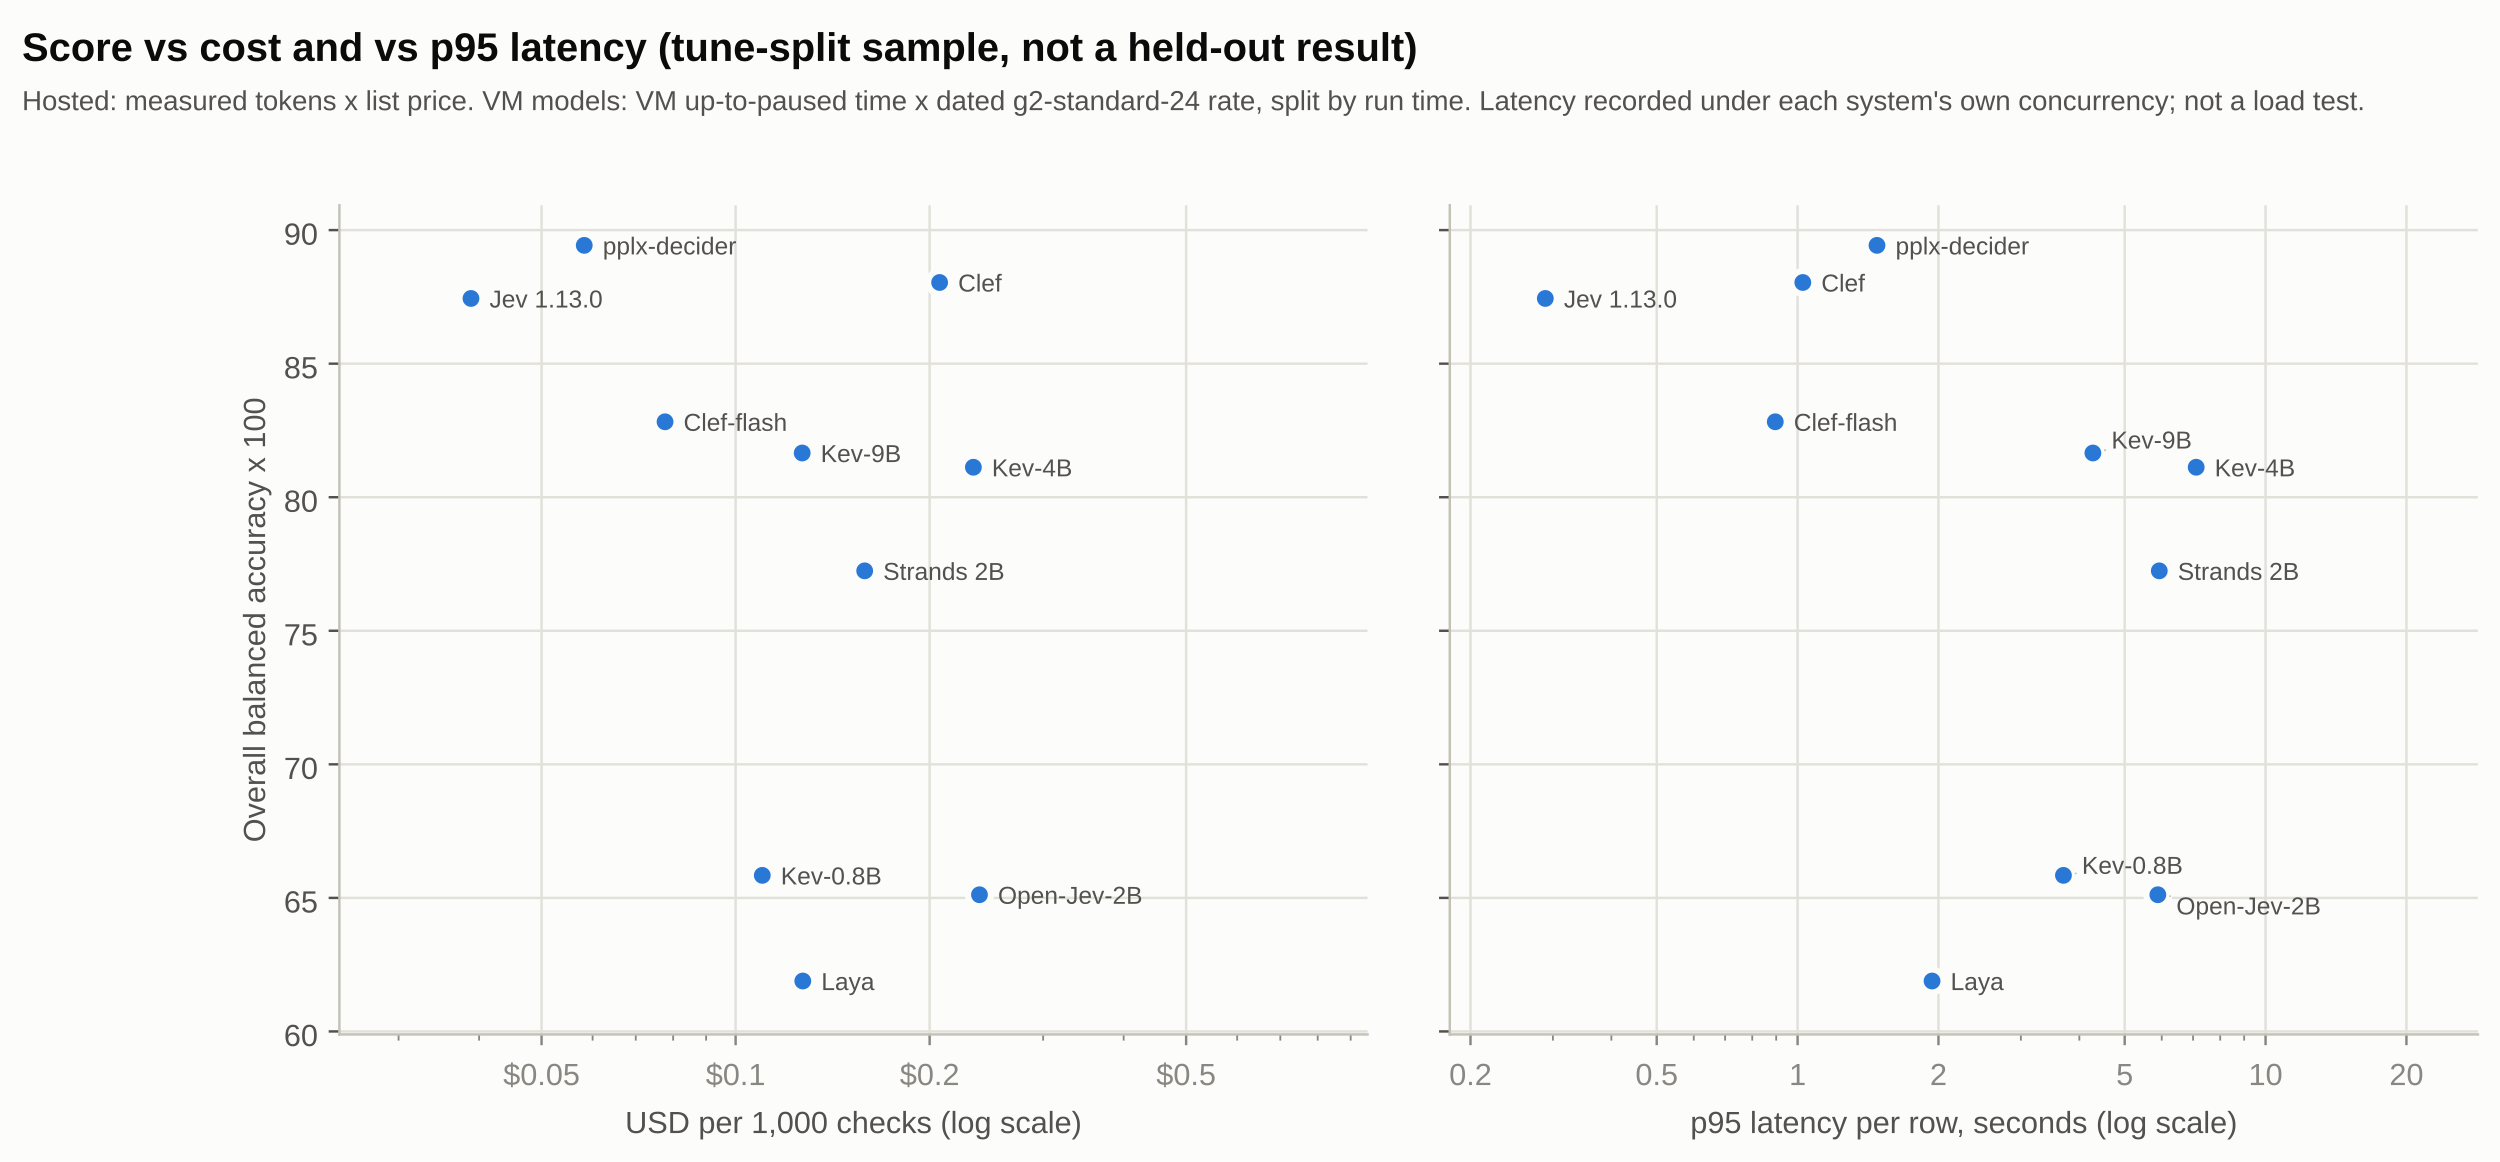
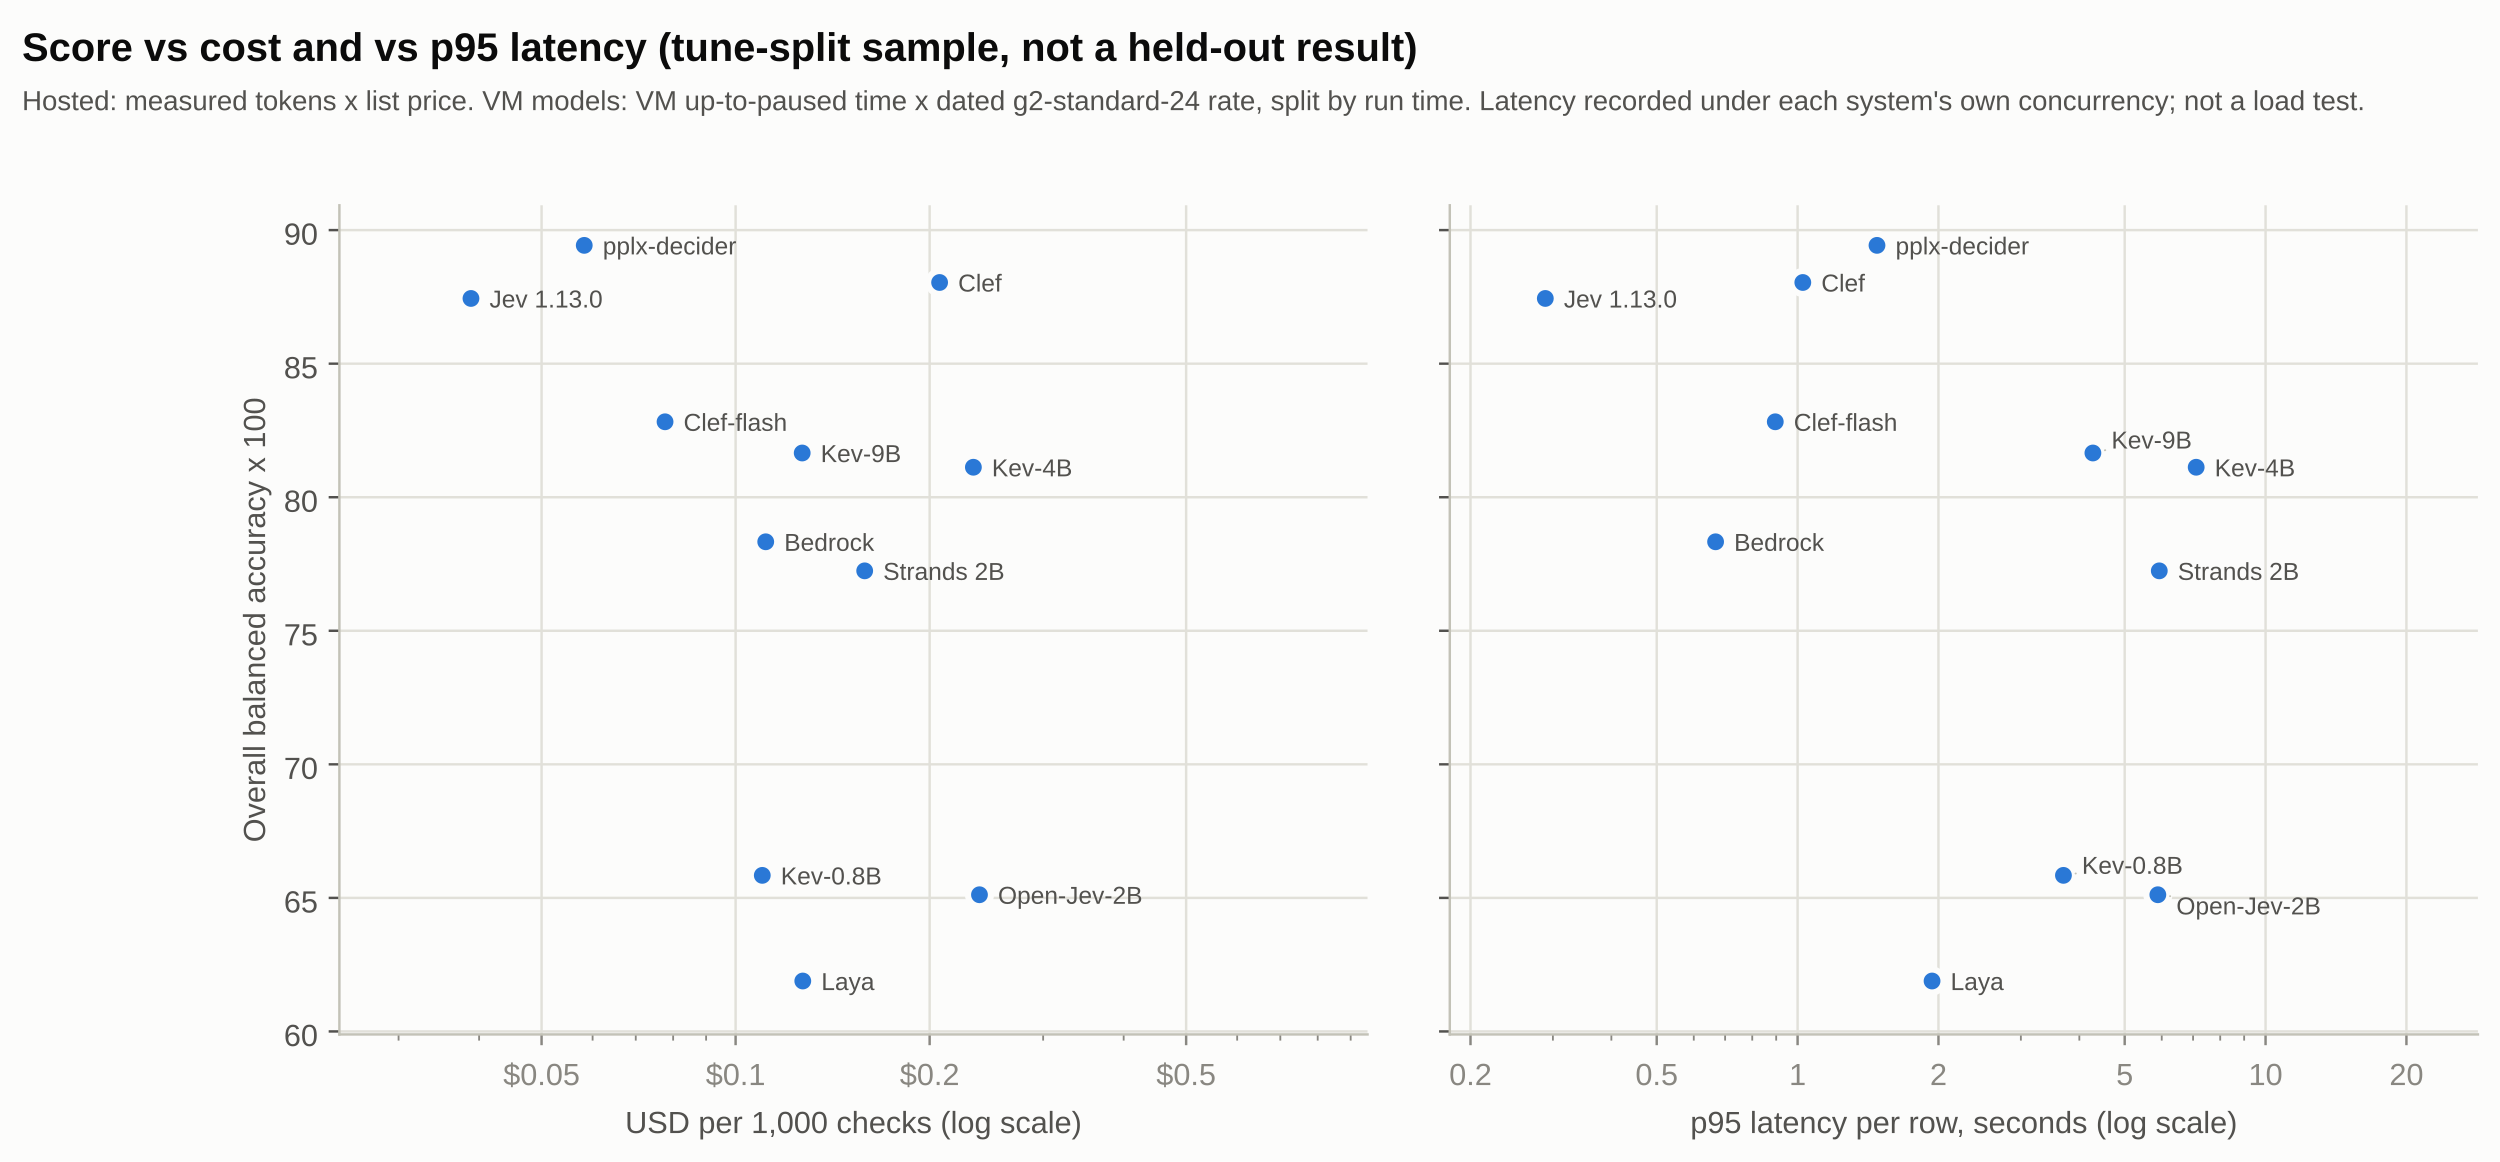
<svg xmlns="http://www.w3.org/2000/svg" xmlns:xlink="http://www.w3.org/1999/xlink" width="815.4pt" height="378.892pt" viewBox="0 0 815.4 378.892" version="1.1">
  <defs>
    <style type="text/css">*{stroke-linejoin: round; stroke-linecap: butt}</style>
  </defs>
  <g id="figure_1">
    <g id="patch_1">
      <path d="M 0 378.892  L 815.4 378.892  L 815.4 0  L 0 0  z " style="fill: #fcfcfb" />
    </g>
    <g id="axes_1">
      <g id="patch_2">
        <path d="M 110.7 337.392  L 446.037 337.392  L 446.037 66.96  L 110.7 66.96  z " style="fill: #fcfcfb" />
      </g>
      <g id="matplotlib.axis_1">
        <g id="xtick_1">
          <g id="line2d_1">
-             <path d="M 176.638 337.392  L 176.638 66.96  " clip-path="url(#pa8dd7bccb1)" style="fill: none; stroke: #e1e0d9; stroke-width: 0.8; stroke-linecap: square" />
+             <path d="M 176.638 337.392  L 176.638 66.96  " clip-path="url(#pff61b91add)" style="fill: none; stroke: #e1e0d9; stroke-width: 0.8; stroke-linecap: square" />
          </g>
          <g id="line2d_2">
            <defs>
-               <path id="mb952bebf59" d="M 0 0  L 0 3.5  " style="stroke: #898781; stroke-width: 0.8" />
+               <path id="m2125718144" d="M 0 0  L 0 3.5  " style="stroke: #898781; stroke-width: 0.8" />
            </defs>
            <g>
-               <use xlink:href="#mb952bebf59" x="176.638" y="337.392" style="fill: #898781; stroke: #898781; stroke-width: 0.8" />
+               <use xlink:href="#m2125718144" x="176.638" y="337.392" style="fill: #898781; stroke: #898781; stroke-width: 0.8" />
            </g>
          </g>
          <g id="text_1">
            <text style="font-size: 10px; font-family: 'Helvetica Neue', 'Arial', 'DejaVu Sans'; text-anchor: middle; fill: #898781" x="176.638" y="353.912" transform="rotate(-0 176.638 353.912)">$0.05</text>
          </g>
        </g>
        <g id="xtick_2">
          <g id="line2d_3">
-             <path d="M 239.924 337.392  L 239.924 66.96  " clip-path="url(#pa8dd7bccb1)" style="fill: none; stroke: #e1e0d9; stroke-width: 0.8; stroke-linecap: square" />
+             <path d="M 239.924 337.392  L 239.924 66.96  " clip-path="url(#pff61b91add)" style="fill: none; stroke: #e1e0d9; stroke-width: 0.8; stroke-linecap: square" />
          </g>
          <g id="line2d_4">
            <g>
-               <use xlink:href="#mb952bebf59" x="239.924" y="337.392" style="fill: #898781; stroke: #898781; stroke-width: 0.8" />
+               <use xlink:href="#m2125718144" x="239.924" y="337.392" style="fill: #898781; stroke: #898781; stroke-width: 0.8" />
            </g>
          </g>
          <g id="text_2">
            <text style="font-size: 10px; font-family: 'Helvetica Neue', 'Arial', 'DejaVu Sans'; text-anchor: middle; fill: #898781" x="239.924" y="353.912" transform="rotate(-0 239.9239 353.912)">$0.1</text>
          </g>
        </g>
        <g id="xtick_3">
          <g id="line2d_5">
-             <path d="M 303.21 337.392  L 303.21 66.96  " clip-path="url(#pa8dd7bccb1)" style="fill: none; stroke: #e1e0d9; stroke-width: 0.8; stroke-linecap: square" />
+             <path d="M 303.21 337.392  L 303.21 66.96  " clip-path="url(#pff61b91add)" style="fill: none; stroke: #e1e0d9; stroke-width: 0.8; stroke-linecap: square" />
          </g>
          <g id="line2d_6">
            <g>
-               <use xlink:href="#mb952bebf59" x="303.21" y="337.392" style="fill: #898781; stroke: #898781; stroke-width: 0.8" />
+               <use xlink:href="#m2125718144" x="303.21" y="337.392" style="fill: #898781; stroke: #898781; stroke-width: 0.8" />
            </g>
          </g>
          <g id="text_3">
            <text style="font-size: 10px; font-family: 'Helvetica Neue', 'Arial', 'DejaVu Sans'; text-anchor: middle; fill: #898781" x="303.21" y="353.912" transform="rotate(-0 303.2099 353.912)">$0.2</text>
          </g>
        </g>
        <g id="xtick_4">
          <g id="line2d_7">
-             <path d="M 386.869 337.392  L 386.869 66.96  " clip-path="url(#pa8dd7bccb1)" style="fill: none; stroke: #e1e0d9; stroke-width: 0.8; stroke-linecap: square" />
+             <path d="M 386.869 337.392  L 386.869 66.96  " clip-path="url(#pff61b91add)" style="fill: none; stroke: #e1e0d9; stroke-width: 0.8; stroke-linecap: square" />
          </g>
          <g id="line2d_8">
            <g>
-               <use xlink:href="#mb952bebf59" x="386.869" y="337.392" style="fill: #898781; stroke: #898781; stroke-width: 0.8" />
+               <use xlink:href="#m2125718144" x="386.869" y="337.392" style="fill: #898781; stroke: #898781; stroke-width: 0.8" />
            </g>
          </g>
          <g id="text_4">
            <text style="font-size: 10px; font-family: 'Helvetica Neue', 'Arial', 'DejaVu Sans'; text-anchor: middle; fill: #898781" x="386.869" y="353.912" transform="rotate(-0 386.8695 353.912)">$0.5</text>
          </g>
        </g>
        <g id="xtick_5">
          <g id="line2d_9">
            <defs>
-               <path id="m53d96f458d" d="M 0 0  L 0 2  " style="stroke: #898781; stroke-width: 0.6" />
+               <path id="m2afabb8e0a" d="M 0 0  L 0 2  " style="stroke: #898781; stroke-width: 0.6" />
            </defs>
            <g>
-               <use xlink:href="#m53d96f458d" x="129.998" y="337.392" style="fill: #898781; stroke: #898781; stroke-width: 0.6" />
+               <use xlink:href="#m2afabb8e0a" x="129.998" y="337.392" style="fill: #898781; stroke: #898781; stroke-width: 0.6" />
            </g>
          </g>
        </g>
        <g id="xtick_6">
          <g id="line2d_10">
            <g>
-               <use xlink:href="#m53d96f458d" x="156.264" y="337.392" style="fill: #898781; stroke: #898781; stroke-width: 0.6" />
+               <use xlink:href="#m2afabb8e0a" x="156.264" y="337.392" style="fill: #898781; stroke: #898781; stroke-width: 0.6" />
            </g>
          </g>
        </g>
        <g id="xtick_7">
          <g id="line2d_11">
            <g>
-               <use xlink:href="#m53d96f458d" x="193.284" y="337.392" style="fill: #898781; stroke: #898781; stroke-width: 0.6" />
+               <use xlink:href="#m2afabb8e0a" x="193.284" y="337.392" style="fill: #898781; stroke: #898781; stroke-width: 0.6" />
            </g>
          </g>
        </g>
        <g id="xtick_8">
          <g id="line2d_12">
            <g>
-               <use xlink:href="#m53d96f458d" x="207.359" y="337.392" style="fill: #898781; stroke: #898781; stroke-width: 0.6" />
+               <use xlink:href="#m2afabb8e0a" x="207.359" y="337.392" style="fill: #898781; stroke: #898781; stroke-width: 0.6" />
            </g>
          </g>
        </g>
        <g id="xtick_9">
          <g id="line2d_13">
            <g>
-               <use xlink:href="#m53d96f458d" x="219.55" y="337.392" style="fill: #898781; stroke: #898781; stroke-width: 0.6" />
+               <use xlink:href="#m2afabb8e0a" x="219.55" y="337.392" style="fill: #898781; stroke: #898781; stroke-width: 0.6" />
            </g>
          </g>
        </g>
        <g id="xtick_10">
          <g id="line2d_14">
            <g>
-               <use xlink:href="#m53d96f458d" x="230.304" y="337.392" style="fill: #898781; stroke: #898781; stroke-width: 0.6" />
+               <use xlink:href="#m2afabb8e0a" x="230.304" y="337.392" style="fill: #898781; stroke: #898781; stroke-width: 0.6" />
            </g>
          </g>
        </g>
        <g id="xtick_11">
          <g id="line2d_15">
            <g>
-               <use xlink:href="#m53d96f458d" x="340.23" y="337.392" style="fill: #898781; stroke: #898781; stroke-width: 0.6" />
+               <use xlink:href="#m2afabb8e0a" x="340.23" y="337.392" style="fill: #898781; stroke: #898781; stroke-width: 0.6" />
            </g>
          </g>
        </g>
        <g id="xtick_12">
          <g id="line2d_16">
            <g>
-               <use xlink:href="#m53d96f458d" x="366.496" y="337.392" style="fill: #898781; stroke: #898781; stroke-width: 0.6" />
+               <use xlink:href="#m2afabb8e0a" x="366.496" y="337.392" style="fill: #898781; stroke: #898781; stroke-width: 0.6" />
            </g>
          </g>
        </g>
        <g id="xtick_13">
          <g id="line2d_17">
            <g>
-               <use xlink:href="#m53d96f458d" x="403.516" y="337.392" style="fill: #898781; stroke: #898781; stroke-width: 0.6" />
+               <use xlink:href="#m2afabb8e0a" x="403.516" y="337.392" style="fill: #898781; stroke: #898781; stroke-width: 0.6" />
            </g>
          </g>
        </g>
        <g id="xtick_14">
          <g id="line2d_18">
            <g>
-               <use xlink:href="#m53d96f458d" x="417.59" y="337.392" style="fill: #898781; stroke: #898781; stroke-width: 0.6" />
+               <use xlink:href="#m2afabb8e0a" x="417.59" y="337.392" style="fill: #898781; stroke: #898781; stroke-width: 0.6" />
            </g>
          </g>
        </g>
        <g id="xtick_15">
          <g id="line2d_19">
            <g>
-               <use xlink:href="#m53d96f458d" x="429.782" y="337.392" style="fill: #898781; stroke: #898781; stroke-width: 0.6" />
+               <use xlink:href="#m2afabb8e0a" x="429.782" y="337.392" style="fill: #898781; stroke: #898781; stroke-width: 0.6" />
            </g>
          </g>
        </g>
        <g id="xtick_16">
          <g id="line2d_20">
            <g>
-               <use xlink:href="#m53d96f458d" x="440.536" y="337.392" style="fill: #898781; stroke: #898781; stroke-width: 0.6" />
+               <use xlink:href="#m2afabb8e0a" x="440.536" y="337.392" style="fill: #898781; stroke: #898781; stroke-width: 0.6" />
            </g>
          </g>
        </g>
        <g id="text_5">
          <text style="font-size: 10px; font-family: 'Helvetica Neue', 'Arial', 'DejaVu Sans'; text-anchor: middle; fill: #52514e" x="278.368" y="369.562" transform="rotate(-0 278.3683 369.562)">USD per 1,000 checks (log scale)</text>
        </g>
      </g>
      <g id="matplotlib.axis_2">
        <g id="ytick_1">
          <g id="line2d_21">
-             <path d="M 110.7 336.42  L 446.037 336.42  " clip-path="url(#pa8dd7bccb1)" style="fill: none; stroke: #e1e0d9; stroke-width: 0.8; stroke-linecap: square" />
+             <path d="M 110.7 336.42  L 446.037 336.42  " clip-path="url(#pff61b91add)" style="fill: none; stroke: #e1e0d9; stroke-width: 0.8; stroke-linecap: square" />
          </g>
          <g id="line2d_22">
            <defs>
-               <path id="m1f1cc20445" d="M 0 0  L -3.5 0  " style="stroke: #52514e; stroke-width: 0.8" />
+               <path id="m1fb1bc529d" d="M 0 0  L -3.5 0  " style="stroke: #52514e; stroke-width: 0.8" />
            </defs>
            <g>
-               <use xlink:href="#m1f1cc20445" x="110.7" y="336.42" style="fill: #52514e; stroke: #52514e; stroke-width: 0.8" />
+               <use xlink:href="#m1fb1bc529d" x="110.7" y="336.42" style="fill: #52514e; stroke: #52514e; stroke-width: 0.8" />
            </g>
          </g>
          <g id="text_6">
            <text style="font-size: 10px; font-family: 'Helvetica Neue', 'Arial', 'DejaVu Sans'; text-anchor: end; fill: #52514e" x="103.7" y="341.18" transform="rotate(-0 103.7 341.1799)">60</text>
          </g>
        </g>
        <g id="ytick_2">
          <g id="line2d_23">
-             <path d="M 110.7 292.858  L 446.037 292.858  " clip-path="url(#pa8dd7bccb1)" style="fill: none; stroke: #e1e0d9; stroke-width: 0.8; stroke-linecap: square" />
+             <path d="M 110.7 292.858  L 446.037 292.858  " clip-path="url(#pff61b91add)" style="fill: none; stroke: #e1e0d9; stroke-width: 0.8; stroke-linecap: square" />
          </g>
          <g id="line2d_24">
            <g>
-               <use xlink:href="#m1f1cc20445" x="110.7" y="292.858" style="fill: #52514e; stroke: #52514e; stroke-width: 0.8" />
+               <use xlink:href="#m1fb1bc529d" x="110.7" y="292.858" style="fill: #52514e; stroke: #52514e; stroke-width: 0.8" />
            </g>
          </g>
          <g id="text_7">
            <text style="font-size: 10px; font-family: 'Helvetica Neue', 'Arial', 'DejaVu Sans'; text-anchor: end; fill: #52514e" x="103.7" y="297.618" transform="rotate(-0 103.7 297.6183)">65</text>
          </g>
        </g>
        <g id="ytick_3">
          <g id="line2d_25">
-             <path d="M 110.7 249.297  L 446.037 249.297  " clip-path="url(#pa8dd7bccb1)" style="fill: none; stroke: #e1e0d9; stroke-width: 0.8; stroke-linecap: square" />
+             <path d="M 110.7 249.297  L 446.037 249.297  " clip-path="url(#pff61b91add)" style="fill: none; stroke: #e1e0d9; stroke-width: 0.8; stroke-linecap: square" />
          </g>
          <g id="line2d_26">
            <g>
-               <use xlink:href="#m1f1cc20445" x="110.7" y="249.297" style="fill: #52514e; stroke: #52514e; stroke-width: 0.8" />
+               <use xlink:href="#m1fb1bc529d" x="110.7" y="249.297" style="fill: #52514e; stroke: #52514e; stroke-width: 0.8" />
            </g>
          </g>
          <g id="text_8">
            <text style="font-size: 10px; font-family: 'Helvetica Neue', 'Arial', 'DejaVu Sans'; text-anchor: end; fill: #52514e" x="103.7" y="254.057" transform="rotate(-0 103.7 254.0567)">70</text>
          </g>
        </g>
        <g id="ytick_4">
          <g id="line2d_27">
-             <path d="M 110.7 205.735  L 446.037 205.735  " clip-path="url(#pa8dd7bccb1)" style="fill: none; stroke: #e1e0d9; stroke-width: 0.8; stroke-linecap: square" />
+             <path d="M 110.7 205.735  L 446.037 205.735  " clip-path="url(#pff61b91add)" style="fill: none; stroke: #e1e0d9; stroke-width: 0.8; stroke-linecap: square" />
          </g>
          <g id="line2d_28">
            <g>
-               <use xlink:href="#m1f1cc20445" x="110.7" y="205.735" style="fill: #52514e; stroke: #52514e; stroke-width: 0.8" />
+               <use xlink:href="#m1fb1bc529d" x="110.7" y="205.735" style="fill: #52514e; stroke: #52514e; stroke-width: 0.8" />
            </g>
          </g>
          <g id="text_9">
            <text style="font-size: 10px; font-family: 'Helvetica Neue', 'Arial', 'DejaVu Sans'; text-anchor: end; fill: #52514e" x="103.7" y="210.495" transform="rotate(-0 103.7 210.495)">75</text>
          </g>
        </g>
        <g id="ytick_5">
          <g id="line2d_29">
-             <path d="M 110.7 162.173  L 446.037 162.173  " clip-path="url(#pa8dd7bccb1)" style="fill: none; stroke: #e1e0d9; stroke-width: 0.8; stroke-linecap: square" />
+             <path d="M 110.7 162.173  L 446.037 162.173  " clip-path="url(#pff61b91add)" style="fill: none; stroke: #e1e0d9; stroke-width: 0.8; stroke-linecap: square" />
          </g>
          <g id="line2d_30">
            <g>
-               <use xlink:href="#m1f1cc20445" x="110.7" y="162.173" style="fill: #52514e; stroke: #52514e; stroke-width: 0.8" />
+               <use xlink:href="#m1fb1bc529d" x="110.7" y="162.173" style="fill: #52514e; stroke: #52514e; stroke-width: 0.8" />
            </g>
          </g>
          <g id="text_10">
            <text style="font-size: 10px; font-family: 'Helvetica Neue', 'Arial', 'DejaVu Sans'; text-anchor: end; fill: #52514e" x="103.7" y="166.933" transform="rotate(-0 103.7 166.9334)">80</text>
          </g>
        </g>
        <g id="ytick_6">
          <g id="line2d_31">
-             <path d="M 110.7 118.612  L 446.037 118.612  " clip-path="url(#pa8dd7bccb1)" style="fill: none; stroke: #e1e0d9; stroke-width: 0.8; stroke-linecap: square" />
+             <path d="M 110.7 118.612  L 446.037 118.612  " clip-path="url(#pff61b91add)" style="fill: none; stroke: #e1e0d9; stroke-width: 0.8; stroke-linecap: square" />
          </g>
          <g id="line2d_32">
            <g>
-               <use xlink:href="#m1f1cc20445" x="110.7" y="118.612" style="fill: #52514e; stroke: #52514e; stroke-width: 0.8" />
+               <use xlink:href="#m1fb1bc529d" x="110.7" y="118.612" style="fill: #52514e; stroke: #52514e; stroke-width: 0.8" />
            </g>
          </g>
          <g id="text_11">
            <text style="font-size: 10px; font-family: 'Helvetica Neue', 'Arial', 'DejaVu Sans'; text-anchor: end; fill: #52514e" x="103.7" y="123.372" transform="rotate(-0 103.7 123.3718)">85</text>
          </g>
        </g>
        <g id="ytick_7">
          <g id="line2d_33">
-             <path d="M 110.7 75.05  L 446.037 75.05  " clip-path="url(#pa8dd7bccb1)" style="fill: none; stroke: #e1e0d9; stroke-width: 0.8; stroke-linecap: square" />
+             <path d="M 110.7 75.05  L 446.037 75.05  " clip-path="url(#pff61b91add)" style="fill: none; stroke: #e1e0d9; stroke-width: 0.8; stroke-linecap: square" />
          </g>
          <g id="line2d_34">
            <g>
-               <use xlink:href="#m1f1cc20445" x="110.7" y="75.05" style="fill: #52514e; stroke: #52514e; stroke-width: 0.8" />
+               <use xlink:href="#m1fb1bc529d" x="110.7" y="75.05" style="fill: #52514e; stroke: #52514e; stroke-width: 0.8" />
            </g>
          </g>
          <g id="text_12">
            <text style="font-size: 10px; font-family: 'Helvetica Neue', 'Arial', 'DejaVu Sans'; text-anchor: end; fill: #52514e" x="103.7" y="79.81" transform="rotate(-0 103.7 79.81011)">90</text>
          </g>
        </g>
        <g id="text_13">
          <text style="font-size: 10px; font-family: 'Helvetica Neue', 'Arial', 'DejaVu Sans'; text-anchor: middle; fill: #52514e" x="86.451" y="202.176" transform="rotate(-90 86.45125 202.176)">Overall balanced accuracy x 100</text>
        </g>
      </g>
      <g id="patch_3">
        <path d="M 110.7 337.392  L 110.7 66.96  " style="fill: none; stroke: #c3c2b7; stroke-width: 0.8; stroke-linejoin: miter; stroke-linecap: square" />
      </g>
      <g id="patch_4">
        <path d="M 110.7 337.392  L 446.037 337.392  " style="fill: none; stroke: #c3c2b7; stroke-width: 0.8; stroke-linejoin: miter; stroke-linecap: square" />
      </g>
      <g id="PathCollection_1">
        <defs>
-           <path id="m1d52b68603" d="M 0 3.742  C 0.992 3.742 1.944 3.347 2.646 2.646  C 3.347 1.944 3.742 0.992 3.742 0  C 3.742 -0.992 3.347 -1.944 2.646 -2.646  C 1.944 -3.347 0.992 -3.742 0 -3.742  C -0.992 -3.742 -1.944 -3.347 -2.646 -2.646  C -3.347 -1.944 -3.742 -0.992 -3.742 0  C -3.742 0.992 -3.347 1.944 -2.646 2.646  C -1.944 3.347 -0.992 3.742 0 3.742  z " style="stroke: #fcfcfb; stroke-width: 2" />
+           <path id="ma9b5c3b99e" d="M 0 3.742  C 0.992 3.742 1.944 3.347 2.646 2.646  C 3.347 1.944 3.742 0.992 3.742 0  C 3.742 -0.992 3.347 -1.944 2.646 -2.646  C 1.944 -3.347 0.992 -3.742 0 -3.742  C -0.992 -3.742 -1.944 -3.347 -2.646 -2.646  C -3.347 -1.944 -3.742 -0.992 -3.742 0  C -3.742 0.992 -3.347 1.944 -2.646 2.646  C -1.944 3.347 -0.992 3.742 0 3.742  z " style="stroke: #fcfcfb; stroke-width: 2" />
        </defs>
-         <g clip-path="url(#pa8dd7bccb1)">
-           <use xlink:href="#m1d52b68603" x="190.558" y="80.028" style="fill: #2a78d6; stroke: #fcfcfb; stroke-width: 2" />
-           <use xlink:href="#m1d52b68603" x="306.463" y="92.135" style="fill: #2a78d6; stroke: #fcfcfb; stroke-width: 2" />
-           <use xlink:href="#m1d52b68603" x="153.612" y="97.342" style="fill: #2a78d6; stroke: #fcfcfb; stroke-width: 2" />
-           <use xlink:href="#m1d52b68603" x="216.911" y="137.571" style="fill: #2a78d6; stroke: #fcfcfb; stroke-width: 2" />
-           <use xlink:href="#m1d52b68603" x="261.644" y="147.749" style="fill: #2a78d6; stroke: #fcfcfb; stroke-width: 2" />
-           <use xlink:href="#m1d52b68603" x="317.477" y="152.397" style="fill: #2a78d6; stroke: #fcfcfb; stroke-width: 2" />
-           <use xlink:href="#m1d52b68603" x="282.028" y="186.186" style="fill: #2a78d6; stroke: #fcfcfb; stroke-width: 2" />
-           <use xlink:href="#m1d52b68603" x="248.627" y="285.509" style="fill: #2a78d6; stroke: #fcfcfb; stroke-width: 2" />
-           <use xlink:href="#m1d52b68603" x="319.465" y="291.83" style="fill: #2a78d6; stroke: #fcfcfb; stroke-width: 2" />
-           <use xlink:href="#m1d52b68603" x="261.837" y="319.967" style="fill: #2a78d6; stroke: #fcfcfb; stroke-width: 2" />
+         <g clip-path="url(#pff61b91add)">
+           <use xlink:href="#ma9b5c3b99e" x="190.558" y="80.028" style="fill: #2a78d6; stroke: #fcfcfb; stroke-width: 2" />
+           <use xlink:href="#ma9b5c3b99e" x="306.463" y="92.135" style="fill: #2a78d6; stroke: #fcfcfb; stroke-width: 2" />
+           <use xlink:href="#ma9b5c3b99e" x="153.612" y="97.342" style="fill: #2a78d6; stroke: #fcfcfb; stroke-width: 2" />
+           <use xlink:href="#ma9b5c3b99e" x="216.911" y="137.571" style="fill: #2a78d6; stroke: #fcfcfb; stroke-width: 2" />
+           <use xlink:href="#ma9b5c3b99e" x="261.644" y="147.749" style="fill: #2a78d6; stroke: #fcfcfb; stroke-width: 2" />
+           <use xlink:href="#ma9b5c3b99e" x="317.477" y="152.397" style="fill: #2a78d6; stroke: #fcfcfb; stroke-width: 2" />
+           <use xlink:href="#ma9b5c3b99e" x="249.751" y="176.71" style="fill: #2a78d6; stroke: #fcfcfb; stroke-width: 2" />
+           <use xlink:href="#ma9b5c3b99e" x="282.028" y="186.186" style="fill: #2a78d6; stroke: #fcfcfb; stroke-width: 2" />
+           <use xlink:href="#ma9b5c3b99e" x="248.627" y="285.509" style="fill: #2a78d6; stroke: #fcfcfb; stroke-width: 2" />
+           <use xlink:href="#ma9b5c3b99e" x="319.465" y="291.83" style="fill: #2a78d6; stroke: #fcfcfb; stroke-width: 2" />
+           <use xlink:href="#ma9b5c3b99e" x="261.837" y="319.967" style="fill: #2a78d6; stroke: #fcfcfb; stroke-width: 2" />
        </g>
      </g>
      <g id="text_14">
        <text style="font-size: 8px; font-family: 'Helvetica Neue', 'Arial', 'DejaVu Sans'; text-anchor: start; fill: #52514e" x="196.594" y="82.984" transform="rotate(-0 196.5943 82.98449)">pplx-decider</text>
      </g>
      <g id="text_15">
        <text style="font-size: 8px; font-family: 'Helvetica Neue', 'Arial', 'DejaVu Sans'; text-anchor: start; fill: #52514e" x="312.499" y="95.091" transform="rotate(-0 312.4993 95.09127)">Clef</text>
      </g>
      <g id="text_16">
        <text style="font-size: 8px; font-family: 'Helvetica Neue', 'Arial', 'DejaVu Sans'; text-anchor: start; fill: #52514e" x="159.649" y="100.298" transform="rotate(-0 159.6485 100.2977)">Jev 1.13.0</text>
      </g>
      <g id="text_17">
        <text style="font-size: 8px; font-family: 'Helvetica Neue', 'Arial', 'DejaVu Sans'; text-anchor: start; fill: #52514e" x="222.947" y="140.527" transform="rotate(-0 222.9472 140.527)">Clef-flash</text>
      </g>
      <g id="text_18">
        <text style="font-size: 8px; font-family: 'Helvetica Neue', 'Arial', 'DejaVu Sans'; text-anchor: start; fill: #52514e" x="267.68" y="150.705" transform="rotate(-0 267.68 150.7048)">Kev-9B</text>
      </g>
      <g id="text_19">
        <text style="font-size: 8px; font-family: 'Helvetica Neue', 'Arial', 'DejaVu Sans'; text-anchor: start; fill: #52514e" x="323.513" y="155.353" transform="rotate(-0 323.513 155.3532)">Kev-4B</text>
      </g>
      <g id="text_20">
+         <text style="font-size: 8px; font-family: 'Helvetica Neue', 'Arial', 'DejaVu Sans'; text-anchor: start; fill: #52514e" x="255.787" y="179.666" transform="rotate(-0 255.7875 179.6657)">Bedrock</text>
+       </g>
+       <g id="text_21">
        <text style="font-size: 8px; font-family: 'Helvetica Neue', 'Arial', 'DejaVu Sans'; text-anchor: start; fill: #52514e" x="288.064" y="189.142" transform="rotate(-0 288.0641 189.1423)">Strands 2B</text>
      </g>
-       <g id="text_21">
+       <g id="text_22">
        <text style="font-size: 8px; font-family: 'Helvetica Neue', 'Arial', 'DejaVu Sans'; text-anchor: start; fill: #52514e" x="254.663" y="288.465" transform="rotate(-0 254.6626 288.465)">Kev-0.8B</text>
      </g>
-       <g id="text_22">
+       <g id="text_23">
        <text style="font-size: 8px; font-family: 'Helvetica Neue', 'Arial', 'DejaVu Sans'; text-anchor: start; fill: #52514e" x="325.501" y="294.786" transform="rotate(-0 325.5006 294.7856)">Open-Jev-2B</text>
      </g>
-       <g id="text_23">
+       <g id="text_24">
        <text style="font-size: 8px; font-family: 'Helvetica Neue', 'Arial', 'DejaVu Sans'; text-anchor: start; fill: #52514e" x="267.873" y="322.923" transform="rotate(-0 267.8733 322.9233)">Laya</text>
      </g>
    </g>
    <g id="axes_2">
      <g id="patch_5">
        <path d="M 472.863 337.392  L 808.2 337.392  L 808.2 66.96  L 472.863 66.96  z " style="fill: #fcfcfb" />
      </g>
      <g id="matplotlib.axis_3">
        <g id="xtick_17">
          <g id="line2d_35">
-             <path d="M 479.618 337.392  L 479.618 66.96  " clip-path="url(#p5ab51b55ab)" style="fill: none; stroke: #e1e0d9; stroke-width: 0.8; stroke-linecap: square" />
+             <path d="M 479.618 337.392  L 479.618 66.96  " clip-path="url(#p32f51d5179)" style="fill: none; stroke: #e1e0d9; stroke-width: 0.8; stroke-linecap: square" />
          </g>
          <g id="line2d_36">
            <g>
-               <use xlink:href="#mb952bebf59" x="479.618" y="337.392" style="fill: #898781; stroke: #898781; stroke-width: 0.8" />
-             </g>
-           </g>
-           <g id="text_24">
+               <use xlink:href="#m2125718144" x="479.618" y="337.392" style="fill: #898781; stroke: #898781; stroke-width: 0.8" />
+             </g>
+           </g>
+           <g id="text_25">
            <text style="font-size: 10px; font-family: 'Helvetica Neue', 'Arial', 'DejaVu Sans'; text-anchor: middle; fill: #898781" x="479.618" y="353.912" transform="rotate(-0 479.6177 353.912)">0.2</text>
          </g>
        </g>
        <g id="xtick_18">
          <g id="line2d_37">
-             <path d="M 540.356 337.392  L 540.356 66.96  " clip-path="url(#p5ab51b55ab)" style="fill: none; stroke: #e1e0d9; stroke-width: 0.8; stroke-linecap: square" />
+             <path d="M 540.356 337.392  L 540.356 66.96  " clip-path="url(#p32f51d5179)" style="fill: none; stroke: #e1e0d9; stroke-width: 0.8; stroke-linecap: square" />
          </g>
          <g id="line2d_38">
            <g>
-               <use xlink:href="#mb952bebf59" x="540.356" y="337.392" style="fill: #898781; stroke: #898781; stroke-width: 0.8" />
-             </g>
-           </g>
-           <g id="text_25">
+               <use xlink:href="#m2125718144" x="540.356" y="337.392" style="fill: #898781; stroke: #898781; stroke-width: 0.8" />
+             </g>
+           </g>
+           <g id="text_26">
            <text style="font-size: 10px; font-family: 'Helvetica Neue', 'Arial', 'DejaVu Sans'; text-anchor: middle; fill: #898781" x="540.356" y="353.912" transform="rotate(-0 540.356 353.912)">0.5</text>
          </g>
        </g>
        <g id="xtick_19">
          <g id="line2d_39">
-             <path d="M 586.303 337.392  L 586.303 66.96  " clip-path="url(#p5ab51b55ab)" style="fill: none; stroke: #e1e0d9; stroke-width: 0.8; stroke-linecap: square" />
+             <path d="M 586.303 337.392  L 586.303 66.96  " clip-path="url(#p32f51d5179)" style="fill: none; stroke: #e1e0d9; stroke-width: 0.8; stroke-linecap: square" />
          </g>
          <g id="line2d_40">
            <g>
-               <use xlink:href="#mb952bebf59" x="586.303" y="337.392" style="fill: #898781; stroke: #898781; stroke-width: 0.8" />
-             </g>
-           </g>
-           <g id="text_26">
+               <use xlink:href="#m2125718144" x="586.303" y="337.392" style="fill: #898781; stroke: #898781; stroke-width: 0.8" />
+             </g>
+           </g>
+           <g id="text_27">
            <text style="font-size: 10px; font-family: 'Helvetica Neue', 'Arial', 'DejaVu Sans'; text-anchor: middle; fill: #898781" x="586.303" y="353.912" transform="rotate(-0 586.3028 353.912)">1</text>
          </g>
        </g>
        <g id="xtick_20">
          <g id="line2d_41">
-             <path d="M 632.25 337.392  L 632.25 66.96  " clip-path="url(#p5ab51b55ab)" style="fill: none; stroke: #e1e0d9; stroke-width: 0.8; stroke-linecap: square" />
+             <path d="M 632.25 337.392  L 632.25 66.96  " clip-path="url(#p32f51d5179)" style="fill: none; stroke: #e1e0d9; stroke-width: 0.8; stroke-linecap: square" />
          </g>
          <g id="line2d_42">
            <g>
-               <use xlink:href="#mb952bebf59" x="632.25" y="337.392" style="fill: #898781; stroke: #898781; stroke-width: 0.8" />
-             </g>
-           </g>
-           <g id="text_27">
+               <use xlink:href="#m2125718144" x="632.25" y="337.392" style="fill: #898781; stroke: #898781; stroke-width: 0.8" />
+             </g>
+           </g>
+           <g id="text_28">
            <text style="font-size: 10px; font-family: 'Helvetica Neue', 'Arial', 'DejaVu Sans'; text-anchor: middle; fill: #898781" x="632.25" y="353.912" transform="rotate(-0 632.2495 353.912)">2</text>
          </g>
        </g>
        <g id="xtick_21">
          <g id="line2d_43">
-             <path d="M 692.988 337.392  L 692.988 66.96  " clip-path="url(#p5ab51b55ab)" style="fill: none; stroke: #e1e0d9; stroke-width: 0.8; stroke-linecap: square" />
+             <path d="M 692.988 337.392  L 692.988 66.96  " clip-path="url(#p32f51d5179)" style="fill: none; stroke: #e1e0d9; stroke-width: 0.8; stroke-linecap: square" />
          </g>
          <g id="line2d_44">
            <g>
-               <use xlink:href="#mb952bebf59" x="692.988" y="337.392" style="fill: #898781; stroke: #898781; stroke-width: 0.8" />
-             </g>
-           </g>
-           <g id="text_28">
+               <use xlink:href="#m2125718144" x="692.988" y="337.392" style="fill: #898781; stroke: #898781; stroke-width: 0.8" />
+             </g>
+           </g>
+           <g id="text_29">
            <text style="font-size: 10px; font-family: 'Helvetica Neue', 'Arial', 'DejaVu Sans'; text-anchor: middle; fill: #898781" x="692.988" y="353.912" transform="rotate(-0 692.9878 353.912)">5</text>
          </g>
        </g>
        <g id="xtick_22">
          <g id="line2d_45">
-             <path d="M 738.935 337.392  L 738.935 66.96  " clip-path="url(#p5ab51b55ab)" style="fill: none; stroke: #e1e0d9; stroke-width: 0.8; stroke-linecap: square" />
+             <path d="M 738.935 337.392  L 738.935 66.96  " clip-path="url(#p32f51d5179)" style="fill: none; stroke: #e1e0d9; stroke-width: 0.8; stroke-linecap: square" />
          </g>
          <g id="line2d_46">
            <g>
-               <use xlink:href="#mb952bebf59" x="738.935" y="337.392" style="fill: #898781; stroke: #898781; stroke-width: 0.8" />
-             </g>
-           </g>
-           <g id="text_29">
+               <use xlink:href="#m2125718144" x="738.935" y="337.392" style="fill: #898781; stroke: #898781; stroke-width: 0.8" />
+             </g>
+           </g>
+           <g id="text_30">
            <text style="font-size: 10px; font-family: 'Helvetica Neue', 'Arial', 'DejaVu Sans'; text-anchor: middle; fill: #898781" x="738.935" y="353.912" transform="rotate(-0 738.9346 353.912)">10</text>
          </g>
        </g>
        <g id="xtick_23">
          <g id="line2d_47">
-             <path d="M 784.881 337.392  L 784.881 66.96  " clip-path="url(#p5ab51b55ab)" style="fill: none; stroke: #e1e0d9; stroke-width: 0.8; stroke-linecap: square" />
+             <path d="M 784.881 337.392  L 784.881 66.96  " clip-path="url(#p32f51d5179)" style="fill: none; stroke: #e1e0d9; stroke-width: 0.8; stroke-linecap: square" />
          </g>
          <g id="line2d_48">
            <g>
-               <use xlink:href="#mb952bebf59" x="784.881" y="337.392" style="fill: #898781; stroke: #898781; stroke-width: 0.8" />
-             </g>
-           </g>
-           <g id="text_30">
+               <use xlink:href="#m2125718144" x="784.881" y="337.392" style="fill: #898781; stroke: #898781; stroke-width: 0.8" />
+             </g>
+           </g>
+           <g id="text_31">
            <text style="font-size: 10px; font-family: 'Helvetica Neue', 'Arial', 'DejaVu Sans'; text-anchor: middle; fill: #898781" x="784.881" y="353.912" transform="rotate(-0 784.8813 353.912)">20</text>
          </g>
        </g>
        <g id="xtick_24">
          <g id="line2d_49">
            <g>
-               <use xlink:href="#m53d96f458d" x="506.495" y="337.392" style="fill: #898781; stroke: #898781; stroke-width: 0.6" />
+               <use xlink:href="#m2afabb8e0a" x="506.495" y="337.392" style="fill: #898781; stroke: #898781; stroke-width: 0.6" />
            </g>
          </g>
        </g>
        <g id="xtick_25">
          <g id="line2d_50">
            <g>
-               <use xlink:href="#m53d96f458d" x="525.564" y="337.392" style="fill: #898781; stroke: #898781; stroke-width: 0.6" />
+               <use xlink:href="#m2afabb8e0a" x="525.564" y="337.392" style="fill: #898781; stroke: #898781; stroke-width: 0.6" />
            </g>
          </g>
        </g>
        <g id="xtick_26">
          <g id="line2d_51">
            <g>
-               <use xlink:href="#m53d96f458d" x="552.442" y="337.392" style="fill: #898781; stroke: #898781; stroke-width: 0.6" />
+               <use xlink:href="#m2afabb8e0a" x="552.442" y="337.392" style="fill: #898781; stroke: #898781; stroke-width: 0.6" />
            </g>
          </g>
        </g>
        <g id="xtick_27">
          <g id="line2d_52">
            <g>
-               <use xlink:href="#m53d96f458d" x="562.66" y="337.392" style="fill: #898781; stroke: #898781; stroke-width: 0.6" />
+               <use xlink:href="#m2afabb8e0a" x="562.66" y="337.392" style="fill: #898781; stroke: #898781; stroke-width: 0.6" />
            </g>
          </g>
        </g>
        <g id="xtick_28">
          <g id="line2d_53">
            <g>
-               <use xlink:href="#m53d96f458d" x="571.511" y="337.392" style="fill: #898781; stroke: #898781; stroke-width: 0.6" />
+               <use xlink:href="#m2afabb8e0a" x="571.511" y="337.392" style="fill: #898781; stroke: #898781; stroke-width: 0.6" />
            </g>
          </g>
        </g>
        <g id="xtick_29">
          <g id="line2d_54">
            <g>
-               <use xlink:href="#m53d96f458d" x="579.319" y="337.392" style="fill: #898781; stroke: #898781; stroke-width: 0.6" />
+               <use xlink:href="#m2afabb8e0a" x="579.319" y="337.392" style="fill: #898781; stroke: #898781; stroke-width: 0.6" />
            </g>
          </g>
        </g>
        <g id="xtick_30">
          <g id="line2d_55">
            <g>
-               <use xlink:href="#m53d96f458d" x="659.127" y="337.392" style="fill: #898781; stroke: #898781; stroke-width: 0.6" />
+               <use xlink:href="#m2afabb8e0a" x="659.127" y="337.392" style="fill: #898781; stroke: #898781; stroke-width: 0.6" />
            </g>
          </g>
        </g>
        <g id="xtick_31">
          <g id="line2d_56">
            <g>
-               <use xlink:href="#m53d96f458d" x="678.196" y="337.392" style="fill: #898781; stroke: #898781; stroke-width: 0.6" />
+               <use xlink:href="#m2afabb8e0a" x="678.196" y="337.392" style="fill: #898781; stroke: #898781; stroke-width: 0.6" />
            </g>
          </g>
        </g>
        <g id="xtick_32">
          <g id="line2d_57">
            <g>
-               <use xlink:href="#m53d96f458d" x="705.073" y="337.392" style="fill: #898781; stroke: #898781; stroke-width: 0.6" />
+               <use xlink:href="#m2afabb8e0a" x="705.073" y="337.392" style="fill: #898781; stroke: #898781; stroke-width: 0.6" />
            </g>
          </g>
        </g>
        <g id="xtick_33">
          <g id="line2d_58">
            <g>
-               <use xlink:href="#m53d96f458d" x="715.292" y="337.392" style="fill: #898781; stroke: #898781; stroke-width: 0.6" />
+               <use xlink:href="#m2afabb8e0a" x="715.292" y="337.392" style="fill: #898781; stroke: #898781; stroke-width: 0.6" />
            </g>
          </g>
        </g>
        <g id="xtick_34">
          <g id="line2d_59">
            <g>
-               <use xlink:href="#m53d96f458d" x="724.143" y="337.392" style="fill: #898781; stroke: #898781; stroke-width: 0.6" />
+               <use xlink:href="#m2afabb8e0a" x="724.143" y="337.392" style="fill: #898781; stroke: #898781; stroke-width: 0.6" />
            </g>
          </g>
        </g>
        <g id="xtick_35">
          <g id="line2d_60">
            <g>
-               <use xlink:href="#m53d96f458d" x="731.951" y="337.392" style="fill: #898781; stroke: #898781; stroke-width: 0.6" />
-             </g>
-           </g>
-         </g>
-         <g id="text_31">
+               <use xlink:href="#m2afabb8e0a" x="731.951" y="337.392" style="fill: #898781; stroke: #898781; stroke-width: 0.6" />
+             </g>
+           </g>
+         </g>
+         <g id="text_32">
          <text style="font-size: 10px; font-family: 'Helvetica Neue', 'Arial', 'DejaVu Sans'; text-anchor: middle; fill: #52514e" x="640.532" y="369.562" transform="rotate(-0 640.5317 369.562)">p95 latency per row, seconds (log scale)</text>
        </g>
      </g>
      <g id="matplotlib.axis_4">
        <g id="ytick_8">
          <g id="line2d_61">
-             <path d="M 472.863 336.42  L 808.2 336.42  " clip-path="url(#p5ab51b55ab)" style="fill: none; stroke: #e1e0d9; stroke-width: 0.8; stroke-linecap: square" />
+             <path d="M 472.863 336.42  L 808.2 336.42  " clip-path="url(#p32f51d5179)" style="fill: none; stroke: #e1e0d9; stroke-width: 0.8; stroke-linecap: square" />
          </g>
          <g id="line2d_62">
            <g>
-               <use xlink:href="#m1f1cc20445" x="472.863" y="336.42" style="fill: #52514e; stroke: #52514e; stroke-width: 0.8" />
+               <use xlink:href="#m1fb1bc529d" x="472.863" y="336.42" style="fill: #52514e; stroke: #52514e; stroke-width: 0.8" />
            </g>
          </g>
        </g>
        <g id="ytick_9">
          <g id="line2d_63">
-             <path d="M 472.863 292.858  L 808.2 292.858  " clip-path="url(#p5ab51b55ab)" style="fill: none; stroke: #e1e0d9; stroke-width: 0.8; stroke-linecap: square" />
+             <path d="M 472.863 292.858  L 808.2 292.858  " clip-path="url(#p32f51d5179)" style="fill: none; stroke: #e1e0d9; stroke-width: 0.8; stroke-linecap: square" />
          </g>
          <g id="line2d_64">
            <g>
-               <use xlink:href="#m1f1cc20445" x="472.863" y="292.858" style="fill: #52514e; stroke: #52514e; stroke-width: 0.8" />
+               <use xlink:href="#m1fb1bc529d" x="472.863" y="292.858" style="fill: #52514e; stroke: #52514e; stroke-width: 0.8" />
            </g>
          </g>
        </g>
        <g id="ytick_10">
          <g id="line2d_65">
-             <path d="M 472.863 249.297  L 808.2 249.297  " clip-path="url(#p5ab51b55ab)" style="fill: none; stroke: #e1e0d9; stroke-width: 0.8; stroke-linecap: square" />
+             <path d="M 472.863 249.297  L 808.2 249.297  " clip-path="url(#p32f51d5179)" style="fill: none; stroke: #e1e0d9; stroke-width: 0.8; stroke-linecap: square" />
          </g>
          <g id="line2d_66">
            <g>
-               <use xlink:href="#m1f1cc20445" x="472.863" y="249.297" style="fill: #52514e; stroke: #52514e; stroke-width: 0.8" />
+               <use xlink:href="#m1fb1bc529d" x="472.863" y="249.297" style="fill: #52514e; stroke: #52514e; stroke-width: 0.8" />
            </g>
          </g>
        </g>
        <g id="ytick_11">
          <g id="line2d_67">
-             <path d="M 472.863 205.735  L 808.2 205.735  " clip-path="url(#p5ab51b55ab)" style="fill: none; stroke: #e1e0d9; stroke-width: 0.8; stroke-linecap: square" />
+             <path d="M 472.863 205.735  L 808.2 205.735  " clip-path="url(#p32f51d5179)" style="fill: none; stroke: #e1e0d9; stroke-width: 0.8; stroke-linecap: square" />
          </g>
          <g id="line2d_68">
            <g>
-               <use xlink:href="#m1f1cc20445" x="472.863" y="205.735" style="fill: #52514e; stroke: #52514e; stroke-width: 0.8" />
+               <use xlink:href="#m1fb1bc529d" x="472.863" y="205.735" style="fill: #52514e; stroke: #52514e; stroke-width: 0.8" />
            </g>
          </g>
        </g>
        <g id="ytick_12">
          <g id="line2d_69">
-             <path d="M 472.863 162.173  L 808.2 162.173  " clip-path="url(#p5ab51b55ab)" style="fill: none; stroke: #e1e0d9; stroke-width: 0.8; stroke-linecap: square" />
+             <path d="M 472.863 162.173  L 808.2 162.173  " clip-path="url(#p32f51d5179)" style="fill: none; stroke: #e1e0d9; stroke-width: 0.8; stroke-linecap: square" />
          </g>
          <g id="line2d_70">
            <g>
-               <use xlink:href="#m1f1cc20445" x="472.863" y="162.173" style="fill: #52514e; stroke: #52514e; stroke-width: 0.8" />
+               <use xlink:href="#m1fb1bc529d" x="472.863" y="162.173" style="fill: #52514e; stroke: #52514e; stroke-width: 0.8" />
            </g>
          </g>
        </g>
        <g id="ytick_13">
          <g id="line2d_71">
-             <path d="M 472.863 118.612  L 808.2 118.612  " clip-path="url(#p5ab51b55ab)" style="fill: none; stroke: #e1e0d9; stroke-width: 0.8; stroke-linecap: square" />
+             <path d="M 472.863 118.612  L 808.2 118.612  " clip-path="url(#p32f51d5179)" style="fill: none; stroke: #e1e0d9; stroke-width: 0.8; stroke-linecap: square" />
          </g>
          <g id="line2d_72">
            <g>
-               <use xlink:href="#m1f1cc20445" x="472.863" y="118.612" style="fill: #52514e; stroke: #52514e; stroke-width: 0.8" />
+               <use xlink:href="#m1fb1bc529d" x="472.863" y="118.612" style="fill: #52514e; stroke: #52514e; stroke-width: 0.8" />
            </g>
          </g>
        </g>
        <g id="ytick_14">
          <g id="line2d_73">
-             <path d="M 472.863 75.05  L 808.2 75.05  " clip-path="url(#p5ab51b55ab)" style="fill: none; stroke: #e1e0d9; stroke-width: 0.8; stroke-linecap: square" />
+             <path d="M 472.863 75.05  L 808.2 75.05  " clip-path="url(#p32f51d5179)" style="fill: none; stroke: #e1e0d9; stroke-width: 0.8; stroke-linecap: square" />
          </g>
          <g id="line2d_74">
            <g>
-               <use xlink:href="#m1f1cc20445" x="472.863" y="75.05" style="fill: #52514e; stroke: #52514e; stroke-width: 0.8" />
+               <use xlink:href="#m1fb1bc529d" x="472.863" y="75.05" style="fill: #52514e; stroke: #52514e; stroke-width: 0.8" />
            </g>
          </g>
        </g>
      </g>
      <g id="patch_6">
        <path d="M 472.863 337.392  L 472.863 66.96  " style="fill: none; stroke: #c3c2b7; stroke-width: 0.8; stroke-linejoin: miter; stroke-linecap: square" />
      </g>
      <g id="patch_7">
        <path d="M 472.863 337.392  L 808.2 337.392  " style="fill: none; stroke: #c3c2b7; stroke-width: 0.8; stroke-linejoin: miter; stroke-linecap: square" />
      </g>
      <g id="PathCollection_2">
-         <g clip-path="url(#p5ab51b55ab)">
-           <use xlink:href="#m1d52b68603" x="612.2" y="80.028" style="fill: #2a78d6; stroke: #fcfcfb; stroke-width: 2" />
-           <use xlink:href="#m1d52b68603" x="588.004" y="92.135" style="fill: #2a78d6; stroke: #fcfcfb; stroke-width: 2" />
-           <use xlink:href="#m1d52b68603" x="504.019" y="97.342" style="fill: #2a78d6; stroke: #fcfcfb; stroke-width: 2" />
-           <use xlink:href="#m1d52b68603" x="579.023" y="137.571" style="fill: #2a78d6; stroke: #fcfcfb; stroke-width: 2" />
-           <use xlink:href="#m1d52b68603" x="682.619" y="147.749" style="fill: #2a78d6; stroke: #fcfcfb; stroke-width: 2" />
-           <use xlink:href="#m1d52b68603" x="716.307" y="152.397" style="fill: #2a78d6; stroke: #fcfcfb; stroke-width: 2" />
-           <use xlink:href="#m1d52b68603" x="704.273" y="186.186" style="fill: #2a78d6; stroke: #fcfcfb; stroke-width: 2" />
-           <use xlink:href="#m1d52b68603" x="673.011" y="285.509" style="fill: #2a78d6; stroke: #fcfcfb; stroke-width: 2" />
-           <use xlink:href="#m1d52b68603" x="703.802" y="291.83" style="fill: #2a78d6; stroke: #fcfcfb; stroke-width: 2" />
-           <use xlink:href="#m1d52b68603" x="630.162" y="319.967" style="fill: #2a78d6; stroke: #fcfcfb; stroke-width: 2" />
-         </g>
-       </g>
-       <g id="text_32">
+         <g clip-path="url(#p32f51d5179)">
+           <use xlink:href="#ma9b5c3b99e" x="612.2" y="80.028" style="fill: #2a78d6; stroke: #fcfcfb; stroke-width: 2" />
+           <use xlink:href="#ma9b5c3b99e" x="588.004" y="92.135" style="fill: #2a78d6; stroke: #fcfcfb; stroke-width: 2" />
+           <use xlink:href="#ma9b5c3b99e" x="504.019" y="97.342" style="fill: #2a78d6; stroke: #fcfcfb; stroke-width: 2" />
+           <use xlink:href="#ma9b5c3b99e" x="579.023" y="137.571" style="fill: #2a78d6; stroke: #fcfcfb; stroke-width: 2" />
+           <use xlink:href="#ma9b5c3b99e" x="682.619" y="147.749" style="fill: #2a78d6; stroke: #fcfcfb; stroke-width: 2" />
+           <use xlink:href="#ma9b5c3b99e" x="716.307" y="152.397" style="fill: #2a78d6; stroke: #fcfcfb; stroke-width: 2" />
+           <use xlink:href="#ma9b5c3b99e" x="559.558" y="176.71" style="fill: #2a78d6; stroke: #fcfcfb; stroke-width: 2" />
+           <use xlink:href="#ma9b5c3b99e" x="704.273" y="186.186" style="fill: #2a78d6; stroke: #fcfcfb; stroke-width: 2" />
+           <use xlink:href="#ma9b5c3b99e" x="673.011" y="285.509" style="fill: #2a78d6; stroke: #fcfcfb; stroke-width: 2" />
+           <use xlink:href="#ma9b5c3b99e" x="703.802" y="291.83" style="fill: #2a78d6; stroke: #fcfcfb; stroke-width: 2" />
+           <use xlink:href="#ma9b5c3b99e" x="630.162" y="319.967" style="fill: #2a78d6; stroke: #fcfcfb; stroke-width: 2" />
+         </g>
+       </g>
+       <g id="text_33">
        <text style="font-size: 8px; font-family: 'Helvetica Neue', 'Arial', 'DejaVu Sans'; text-anchor: start; fill: #52514e" x="618.237" y="82.984" transform="rotate(-0 618.2366 82.98449)">pplx-decider</text>
      </g>
-       <g id="text_33">
+       <g id="text_34">
        <text style="font-size: 8px; font-family: 'Helvetica Neue', 'Arial', 'DejaVu Sans'; text-anchor: start; fill: #52514e" x="594.04" y="95.091" transform="rotate(-0 594.0403 95.09127)">Clef</text>
      </g>
-       <g id="text_34">
+       <g id="text_35">
        <text style="font-size: 8px; font-family: 'Helvetica Neue', 'Arial', 'DejaVu Sans'; text-anchor: start; fill: #52514e" x="510.055" y="100.298" transform="rotate(-0 510.0547 100.2977)">Jev 1.13.0</text>
      </g>
-       <g id="text_35">
+       <g id="text_36">
        <text style="font-size: 8px; font-family: 'Helvetica Neue', 'Arial', 'DejaVu Sans'; text-anchor: start; fill: #52514e" x="585.06" y="140.527" transform="rotate(-0 585.0595 140.527)">Clef-flash</text>
      </g>
      <g id="patch_8">
        <path d="M 686.654 146.83  Q 686.585 146.846 686.516 146.862  " style="fill: none; stroke: #c3c2b7; stroke-width: 0.6; stroke-linecap: round" />
      </g>
-       <g id="text_36">
+       <g id="text_37">
        <text style="font-size: 8px; font-family: 'Helvetica Neue', 'Arial', 'DejaVu Sans'; text-anchor: start; fill: #52514e" x="688.655" y="146.294" transform="rotate(-0 688.6552 146.2937)">Kev-9B</text>
      </g>
-       <g id="text_37">
+       <g id="text_38">
        <text style="font-size: 8px; font-family: 'Helvetica Neue', 'Arial', 'DejaVu Sans'; text-anchor: start; fill: #52514e" x="722.343" y="155.353" transform="rotate(-0 722.3426 155.3532)">Kev-4B</text>
      </g>
-       <g id="text_38">
+       <g id="text_39">
+         <text style="font-size: 8px; font-family: 'Helvetica Neue', 'Arial', 'DejaVu Sans'; text-anchor: start; fill: #52514e" x="565.594" y="179.666" transform="rotate(-0 565.5942 179.6657)">Bedrock</text>
+       </g>
+       <g id="text_40">
        <text style="font-size: 8px; font-family: 'Helvetica Neue', 'Arial', 'DejaVu Sans'; text-anchor: start; fill: #52514e" x="710.309" y="189.142" transform="rotate(-0 710.3092 189.1423)">Strands 2B</text>
      </g>
      <g id="patch_9">
        <path d="M 677.049 284.893  Q 677.008 284.899 676.966 284.905  " style="fill: none; stroke: #c3c2b7; stroke-width: 0.6; stroke-linecap: round" />
      </g>
-       <g id="text_39">
+       <g id="text_41">
        <text style="font-size: 8px; font-family: 'Helvetica Neue', 'Arial', 'DejaVu Sans'; text-anchor: start; fill: #52514e" x="679.047" y="285" transform="rotate(-0 679.0466 284.9997)">Kev-0.8B</text>
      </g>
      <g id="patch_10">
        <path d="M 707.835 292.294  Q 707.806 292.29 707.776 292.287  " style="fill: none; stroke: #c3c2b7; stroke-width: 0.6; stroke-linecap: round" />
      </g>
-       <g id="text_40">
+       <g id="text_42">
        <text style="font-size: 8px; font-family: 'Helvetica Neue', 'Arial', 'DejaVu Sans'; text-anchor: start; fill: #52514e" x="709.838" y="298.251" transform="rotate(-0 709.8379 298.2509)">Open-Jev-2B</text>
      </g>
-       <g id="text_41">
+       <g id="text_43">
        <text style="font-size: 8px; font-family: 'Helvetica Neue', 'Arial', 'DejaVu Sans'; text-anchor: start; fill: #52514e" x="636.198" y="322.923" transform="rotate(-0 636.1982 322.9233)">Laya</text>
      </g>
    </g>
-     <g id="text_42">
+     <g id="text_44">
      <text style="font-weight: 700; font-size: 13px; font-family: 'Helvetica Neue', 'Arial', 'DejaVu Sans'; text-anchor: start; fill: #0b0b0b" x="7.2" y="19.875" transform="rotate(-0 7.2 19.875)">Score vs cost and vs p95 latency (tune-split sample, not a held-out result)</text>
    </g>
-     <g id="text_43">
+     <g id="text_45">
      <text style="font-size: 9px; font-family: 'Helvetica Neue', 'Arial', 'DejaVu Sans'; text-anchor: start; fill: #52514e" x="7.2" y="35.928" transform="rotate(-0 7.2 35.928)">Hosted: measured tokens x list price. VM models: VM up-to-paused time x dated g2-standard-24 rate, split by run time. Latency recorded under each system's own concurrency; not a load test.</text>
    </g>
  </g>
  <defs>
-     <clipPath id="pa8dd7bccb1">
+     <clipPath id="pff61b91add">
      <rect x="110.7" y="66.96" width="335.337" height="270.432" />
    </clipPath>
-     <clipPath id="p5ab51b55ab">
+     <clipPath id="p32f51d5179">
      <rect x="472.863" y="66.96" width="335.337" height="270.432" />
    </clipPath>
  </defs>
</svg>
